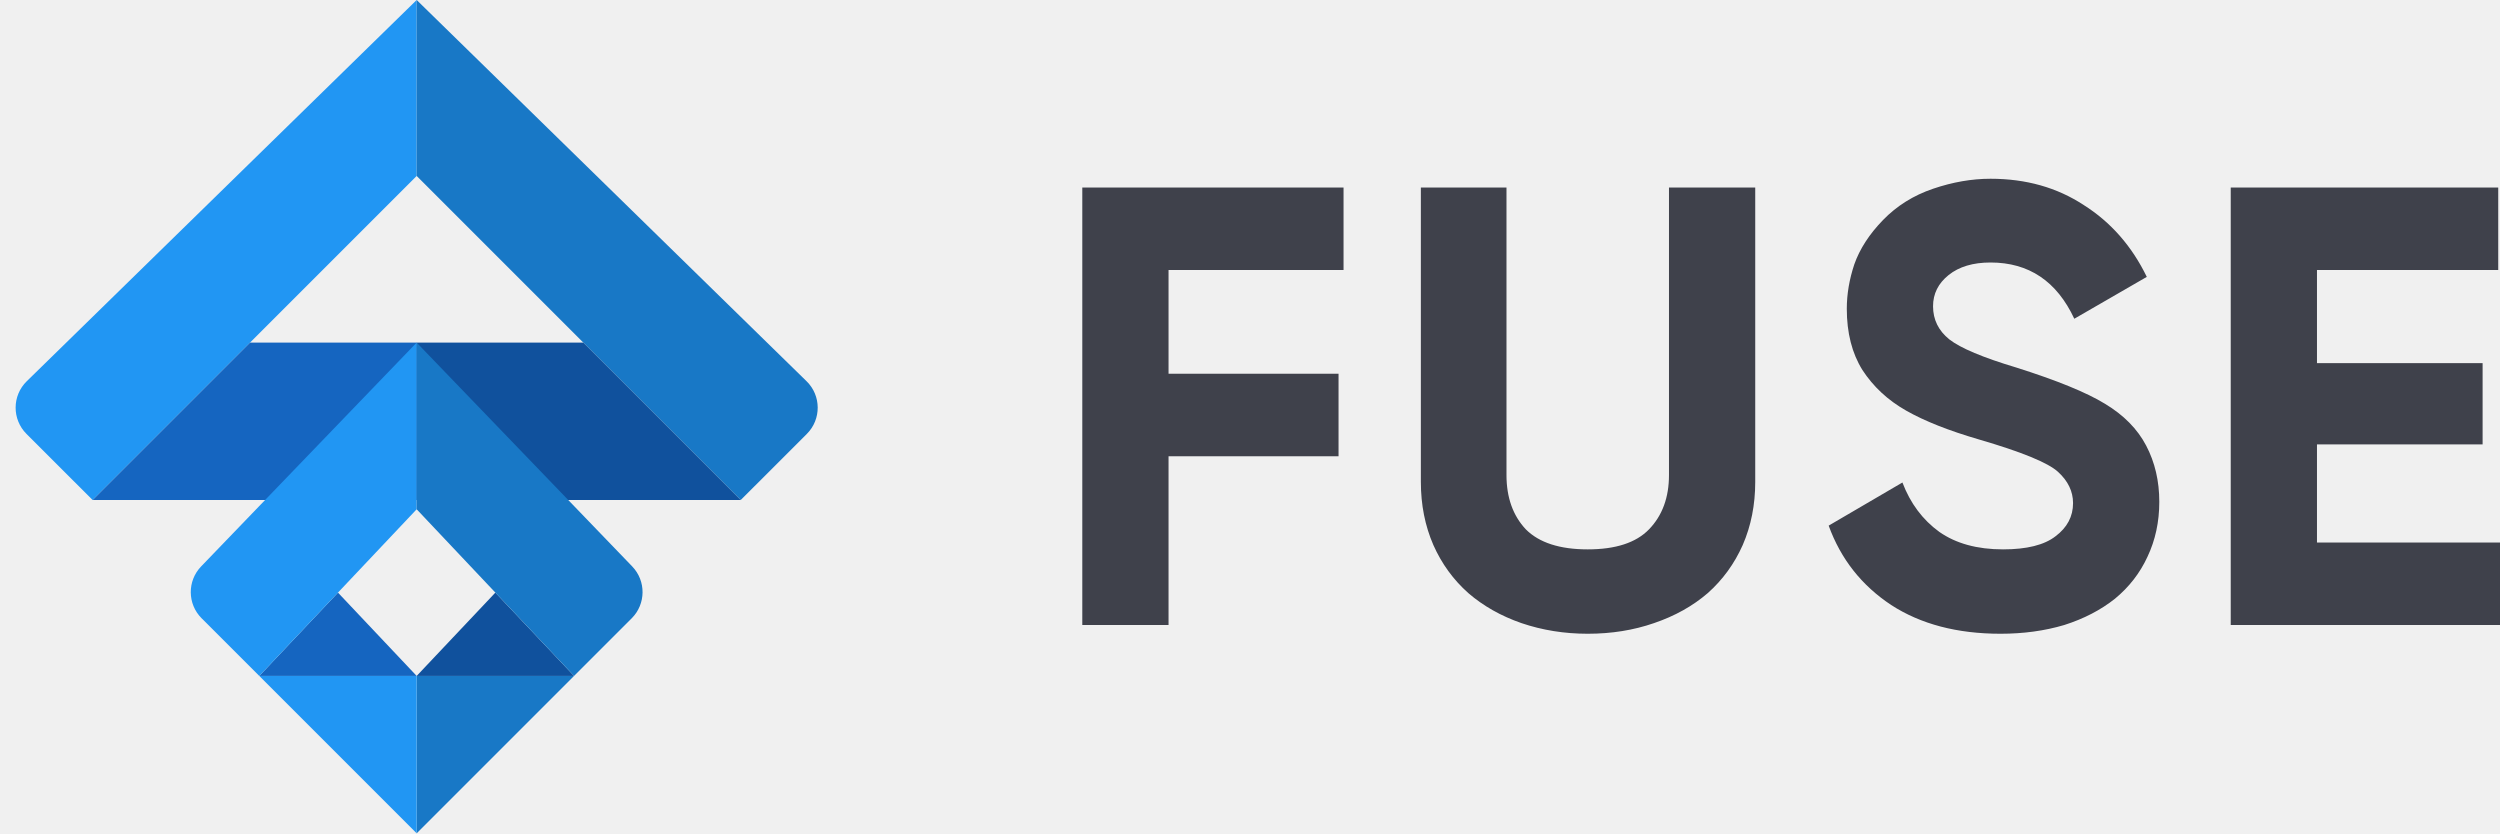
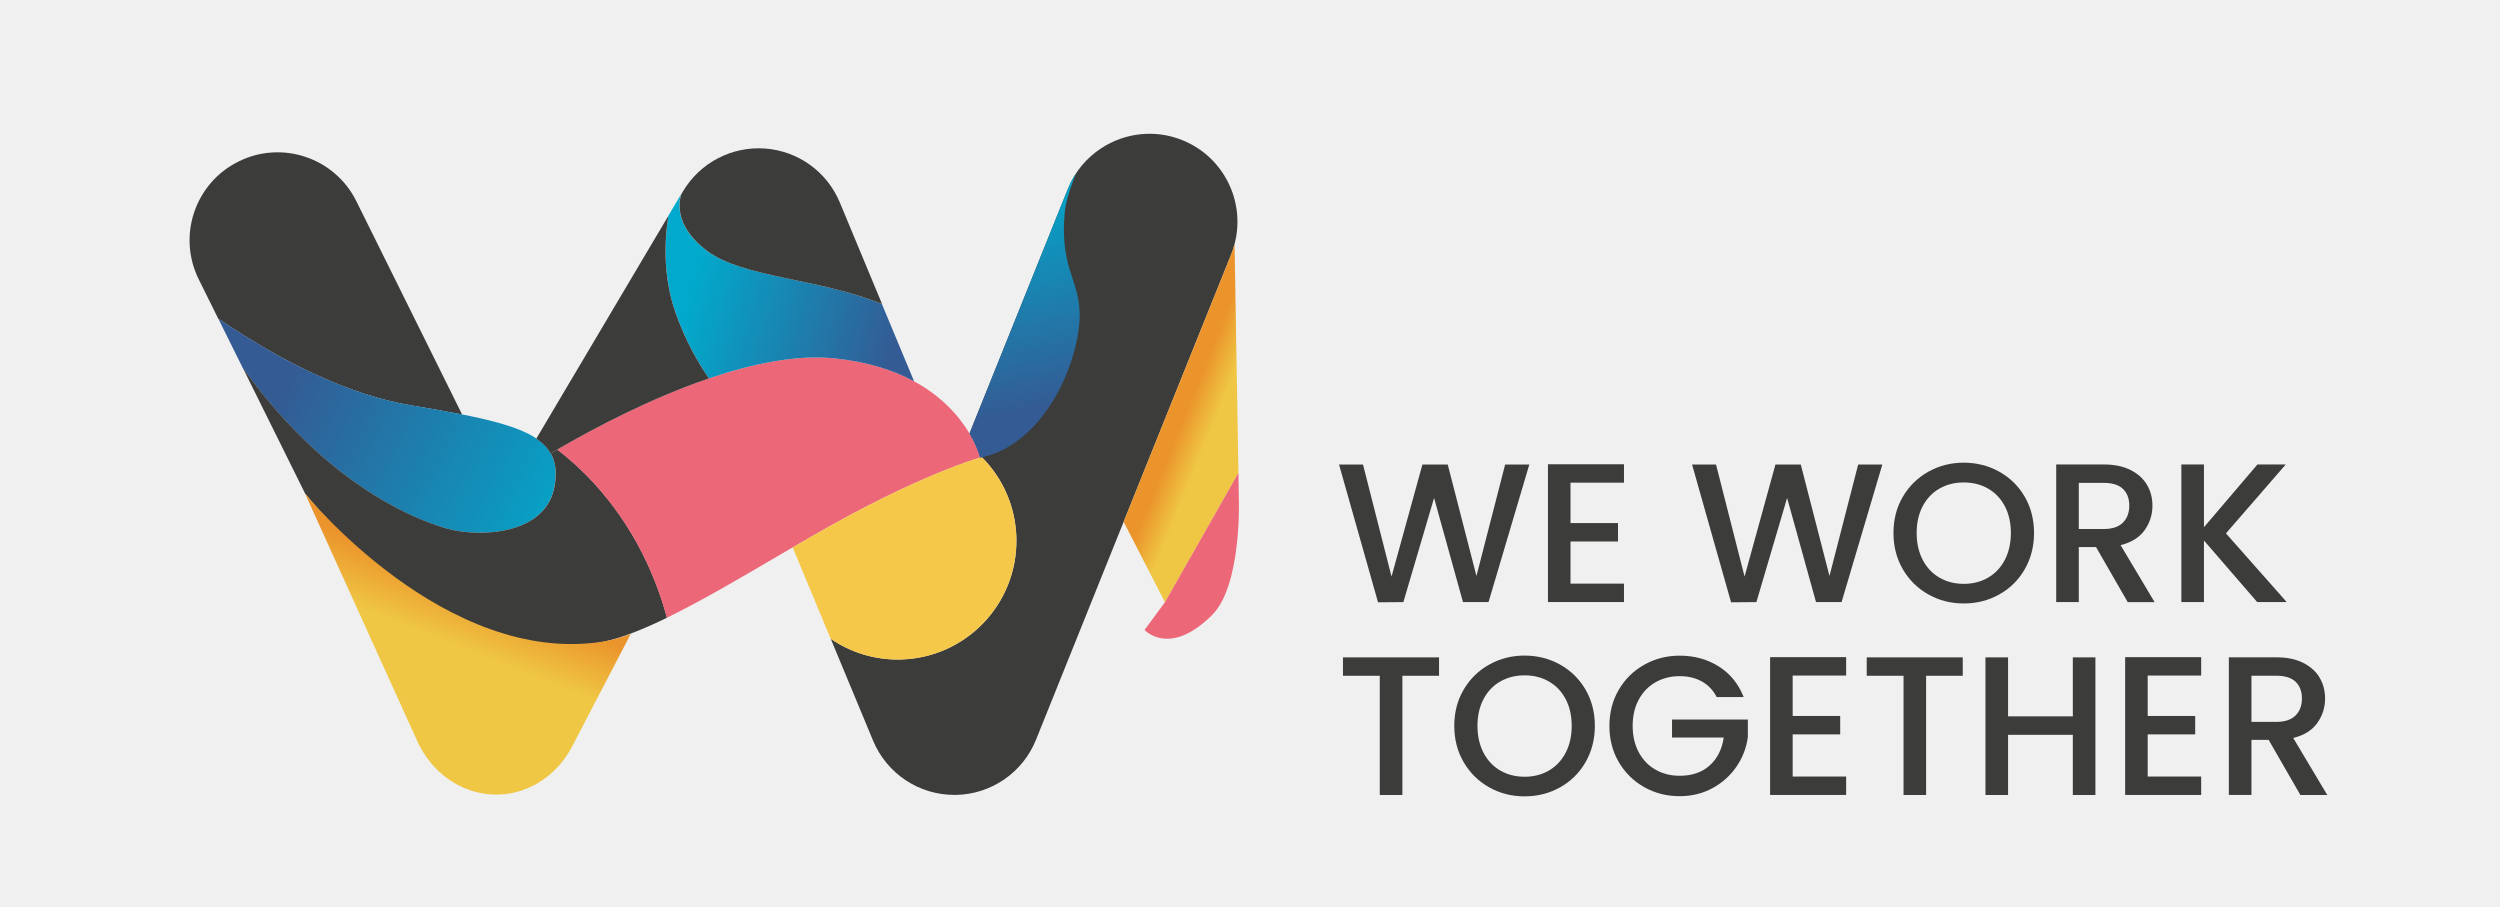
- <svg xmlns="http://www.w3.org/2000/svg" fill="none" height="32" viewBox="0 0 96 32" width="96">
-   <g clip-path="url(#clip0)">
-     <path d="M51.592 10.368H44.872V14.352H51.4V17.52H44.872V24H41.56V7.2H51.592V10.368ZM60.969 24.336C60.073 24.336 59.225 24.2 58.425 23.928C57.641 23.656 56.961 23.272 56.385 22.776C55.809 22.264 55.361 21.648 55.041 20.928C54.721 20.192 54.561 19.384 54.561 18.504V7.2H57.849V18.24C57.849 19.104 58.097 19.8 58.593 20.328C59.105 20.84 59.897 21.096 60.969 21.096C62.041 21.096 62.825 20.84 63.321 20.328C63.833 19.8 64.089 19.104 64.089 18.24V7.2H67.401V18.504C67.401 19.384 67.241 20.192 66.921 20.928C66.601 21.648 66.153 22.264 65.577 22.776C65.001 23.272 64.313 23.656 63.513 23.928C62.729 24.2 61.881 24.336 60.969 24.336ZM76.821 24.336C75.157 24.336 73.757 23.968 72.621 23.232C71.485 22.48 70.685 21.464 70.221 20.184L73.053 18.528C73.357 19.328 73.829 19.96 74.469 20.424C75.109 20.872 75.925 21.096 76.917 21.096C77.829 21.096 78.501 20.928 78.933 20.592C79.381 20.256 79.605 19.832 79.605 19.32C79.605 18.872 79.413 18.472 79.029 18.12C78.645 17.768 77.629 17.352 75.981 16.872C74.829 16.536 73.901 16.168 73.197 15.768C72.493 15.368 71.933 14.848 71.517 14.208C71.117 13.568 70.917 12.784 70.917 11.856C70.917 11.296 71.013 10.728 71.205 10.152C71.413 9.56 71.781 8.992 72.309 8.448C72.837 7.904 73.477 7.504 74.229 7.248C74.981 6.992 75.717 6.864 76.437 6.864C77.797 6.864 78.989 7.2 80.013 7.872C81.053 8.528 81.861 9.448 82.437 10.632L79.653 12.24C78.981 10.8 77.909 10.08 76.437 10.08C75.765 10.08 75.229 10.24 74.829 10.56C74.429 10.88 74.229 11.28 74.229 11.76C74.229 12.272 74.437 12.696 74.853 13.032C75.285 13.368 76.141 13.728 77.421 14.112C78.989 14.608 80.125 15.072 80.829 15.504C81.549 15.936 82.077 16.472 82.413 17.112C82.749 17.752 82.917 18.472 82.917 19.272C82.917 20.04 82.765 20.744 82.461 21.384C82.173 22.008 81.757 22.544 81.213 22.992C80.669 23.424 80.021 23.76 79.269 24C78.517 24.224 77.701 24.336 76.821 24.336ZM88.972 20.832H96.052V24H85.66V7.2H95.932V10.368H88.972V13.944H95.332V17.064H88.972V20.832Z" fill="#3F414B" />
-     <path d="M16 6.756V0L1.028 14.639C0.462 15.192 0.457 16.102 1.017 16.662L3.556 19.2" fill="#2196F3" />
-     <path d="M16 6.756V0L30.972 14.639C31.538 15.192 31.543 16.102 30.983 16.662L28.444 19.2" fill="#1878C6" />
-     <path d="M3.556 19.2L9.6 13.156H16V19.2" fill="#1565C0" />
-     <path d="M28.444 19.2L22.4 13.156H16V19.2" fill="#10519D" />
-     <path d="M16 25.956H9.956L12.978 22.756L16 25.956Z" fill="#1565C0" />
-     <path d="M16 32L22.044 25.956L16 25.956V32Z" fill="#1878C6" />
-     <path d="M16 32L9.956 25.956H16V32Z" fill="#2196F3" />
-     <path d="M16 25.956H22.044L19.022 22.756L16 25.956Z" fill="#10519D" />
-     <path d="M7.724 21.75C7.186 22.308 7.194 23.194 7.742 23.742L9.956 25.956L16 19.556V13.156" fill="#2196F3" />
-     <path d="M24.276 21.75C24.814 22.308 24.806 23.194 24.258 23.742L22.044 25.956L16 19.556V13.156" fill="#1878C6" />
+ <svg xmlns="http://www.w3.org/2000/svg" xmlns:xlink="http://www.w3.org/1999/xlink" data-name="Capa 1" id="Capa_1" viewBox="0 0 585.29 212.31">
+   <defs>
+     <style>
+       .cls-1 {
+         fill: url(#Degradado_sin_nombre_10-3);
+       }
+ 
+       .cls-1, .cls-2, .cls-3, .cls-4, .cls-5, .cls-6, .cls-7, .cls-8 {
+         stroke-width: 0px;
+       }
+ 
+       .cls-2 {
+         fill: #ec6879;
+       }
+ 
+       .cls-3 {
+         fill: url(#Degradado_sin_nombre_10-2);
+       }
+ 
+       .cls-4 {
+         fill: #3c3c3b;
+       }
+ 
+       .cls-5 {
+         fill: url(#Degradado_sin_nombre_18);
+       }
+ 
+       .cls-6 {
+         fill: #f5c84a;
+       }
+ 
+       .cls-7 {
+         fill: url(#Degradado_sin_nombre_10);
+       }
+ 
+       .cls-8 {
+         fill: url(#Degradado_sin_nombre_18-2);
+       }
+     </style>
+     <linearGradient data-name="Degradado sin nombre 18" gradientTransform="translate(8.29 15.92) rotate(-.98)" gradientUnits="userSpaceOnUse" id="Degradado_sin_nombre_18" x1="298.15" x2="267.53" y1="99.22" y2="86.25">
+       <stop offset=".79" stop-color="#efc744" />
+       <stop offset="1" stop-color="#eb942b" />
+     </linearGradient>
+     <linearGradient data-name="Degradado sin nombre 10" gradientTransform="translate(8.29 15.92) rotate(-.98)" gradientUnits="userSpaceOnUse" id="Degradado_sin_nombre_10" x1="47.32" x2="126.9" y1="71.81" y2="109.67">
+       <stop offset=".12" stop-color="#345b94" />
+       <stop offset="1" stop-color="#01aacc" />
+     </linearGradient>
+     <linearGradient data-name="Degradado sin nombre 18" gradientTransform="translate(8.05 1.82) rotate(-.98) scale(1 .97)" id="Degradado_sin_nombre_18-2" x1="69.59" x2="97.24" xlink:href="#Degradado_sin_nombre_18" y1="204.72" y2="140.21" />
+     <linearGradient data-name="Degradado sin nombre 10" id="Degradado_sin_nombre_10-2" x1="206.87" x2="152.49" xlink:href="#Degradado_sin_nombre_10" y1="69.41" y2="53.47" />
+     <linearGradient data-name="Degradado sin nombre 10" id="Degradado_sin_nombre_10-3" x1="236.4" x2="224.62" xlink:href="#Degradado_sin_nombre_10" y1="90.42" y2="31.12" />
+   </defs>
+   <path class="cls-4" d="m289.03,57.13c-.21.83-.48,1.66-.81,2.48l-25.16,62.56-20.52,51.03c-3.1,7.69-10.49,12.76-18.76,12.9h-.23c-8.36.05-15.92-4.96-19.14-12.68l-9.92-23.87c4.59,3.15,10.17,4.95,16.16,4.85,15.34-.26,27.57-12.9,27.31-28.25-.13-7.47-3.19-14.2-8.08-19.1-.19.04-.43.09-.43.09,0,0-.14-.5-.21-.72-.3-.94-.98-2.74-2.26-4.93l23.03-57.26c1.64-4.07,4.42-7.32,7.83-9.54,5.44-3.56,12.48-4.49,18.96-1.88,9.73,3.92,14.84,14.43,12.23,24.31Z" />
+   <path class="cls-5" d="m289.03,57.13l.91,53.59c-5.4,9.48-17.2,30.27-17.2,30.27l-9.68-18.82,25.16-62.56c.33-.82.6-1.64.81-2.48Z" />
+   <path class="cls-2" d="m283.83,143.93c-10.04,10.04-15.87,3.55-15.87,3.55l4.77-6.49s11.8-20.78,17.2-30.27l.12,7.02s.5,19.47-6.23,26.19Z" />
+   <path class="cls-4" d="m108.2,97.05c-3.56-.71-7.57-1.41-12.05-2.16-2.57-.44-5.13-1.02-7.65-1.73-16.62-4.69-31.47-14.59-37.4-18.54l-4.57-9.22c-5.05-10.19-.89-22.54,9.31-27.59,10.19-5.06,22.54-.89,27.59,9.3l23.31,47.01,1.45,2.93Z" />
+   <path class="cls-7" d="m129.88,113.49c-1.83,11.94-17.8,12.33-25.1,10.31-5.25-1.45-20.47-6.82-36.96-24.27-3.63-3.84-7.32-8.27-10.98-13.37l-5.73-11.56c5.92,3.95,20.78,13.85,37.4,18.54,2.52.71,5.08,1.3,7.65,1.73,4.48.75,8.49,1.45,12.05,2.16,3.41.68,6.41,1.36,9,2.1,3.53,1.02,6.31,2.15,8.37,3.53,1.49,1.01,2.59,2.14,3.34,3.46,1.12,1.97,1.43,4.36.97,7.35Z" />
+   <path class="cls-4" d="m156.14,144.63c-3.59,1.75-6.99,3.22-10.08,4.28-2.25.76-4.34,1.32-6.23,1.6-37.1,5.57-68.3-34.87-68.3-34.87,0,0-.01,0-.05,0l-7.03-14.18-7.59-15.31c3.66,5.1,7.35,9.53,10.98,13.37,16.49,17.45,31.71,22.81,36.96,24.27,7.3,2.02,23.28,1.63,25.1-10.31.46-2.98.15-5.37-.97-7.35.5-.29,1.01-.59,1.54-.9,10.01,7.67,18.04,18.47,23,31.19,1.03,2.66,1.93,5.39,2.69,8.2Z" />
+   <path class="cls-8" d="m147.66,148.42l-13.83,26.57c-3.84,7.12-10.93,11.35-18.47,11.02-7.55-.32-14.34-5.14-17.7-12.57l-26.2-57.79s.05,0,.05,0c0,0,32.82,40.56,69.91,34.52,1.9-.31,3.98-.91,6.23-1.75Z" />
+   <path class="cls-2" d="m229.44,107.15s-.02,0-.04,0c-.28.08-2.15.63-5.46,1.87-.46.17-.95.36-1.47.57-6,2.33-15.72,6.59-28.5,13.75-2.74,1.54-5.55,3.16-8.4,4.82-.99.58-1.99,1.16-2.99,1.74-9.03,5.28-18.26,10.73-26.46,14.73-.75-2.81-1.65-5.54-2.69-8.2-4.96-12.72-12.99-23.51-23-31.19,8.63-5.01,21.88-12.01,35.55-16.66,10.11-3.45,20.46-5.59,29.35-4.69,7.87.8,13.97,2.84,18.69,5.39,4.09,2.22,7.13,4.83,9.38,7.35,1.26,1.41,2.27,2.8,3.08,4.07.17.27.33.53.48.79,1.29,2.19,1.96,3.99,2.26,4.93.15.46.21.72.21.72Z" />
+   <path class="cls-3" d="m214.03,89.29c-4.72-2.55-10.82-4.59-18.69-5.39-8.88-.9-19.24,1.24-29.35,4.69-2.83-4.05-5.57-9.04-7.73-15.1-2.69-7.54-2.85-15.18-1.94-21.93,0-.06.02-.11.02-.17,0-.02.08-.58.12-.84h0s0-.02,0-.02l.35-.59.05-.09,2.57-4.32c-.84,3.07-.64,7.99,5.82,13.01,8.35,6.49,26.33,6.52,41.22,12.64l7.54,18.1Z" />
+   <path class="cls-4" d="m165.99,88.59c-13.67,4.64-26.92,11.65-35.55,16.66-.53.31-1.04.61-1.54.9-.75-1.32-1.85-2.46-3.34-3.46l.36-.61,30.54-51.52c-1.07,6.98-1.03,15.02,1.79,22.93,2.16,6.05,4.91,11.05,7.73,15.1Z" />
+   <path class="cls-4" d="m206.5,71.19c-14.9-6.12-32.87-6.14-41.22-12.64-6.46-5.02-6.66-9.94-5.82-13.01l.43-.73c3.98-6.7,11.39-10.59,19.17-10.04,7.78.55,14.57,5.44,17.56,12.64l9.89,23.78Z" />
+   <path class="cls-6" d="m237.95,126.16c.26,15.34-11.96,27.98-27.31,28.25-5.99.1-11.57-1.7-16.16-4.85h0s-8.9-21.4-8.9-21.4c2.85-1.66,5.66-3.28,8.4-4.82,12.78-7.16,22.49-11.42,28.5-13.75l1.47-.57c3.3-1.24,5.18-1.79,5.46-1.87.01,0,.02,0,.04,0,.14-.02.29-.06.43-.09,4.89,4.9,7.95,11.64,8.08,19.1Z" />
+   <path class="cls-1" d="m249.13,51.89c.02-.38.04-.74.07-1.1,0,0,0,0,0-.01.01-1.24.26-2.67.65-4.15.21-.9.47-1.74.75-2.51.41-1.23.87-2.43,1.31-3.51-.74,1.12-1.39,2.32-1.91,3.62l-23.03,57.26c1.29,2.19,1.96,3.99,2.26,4.93.07.22.21.72.21.72,0,0,.24-.05.43-.09,11.65-2.47,19.96-15.52,22.34-27.9,2.4-12.54-3.72-13.6-3.09-27.26Z" />
+   <g>
+     <path class="cls-4" d="m358.04,108.74l-9.55,32.22h-5.98l-6.77-24.38-7.19,24.38-5.93.05-9.13-32.26h5.61l6.68,26.24,7.23-26.24h5.93l6.72,26.1,6.72-26.1h5.66Z" />
+     <path class="cls-4" d="m367.68,113v9.46h11.12v4.31h-11.12v9.87h12.52v4.31h-17.8v-32.26h17.8v4.31h-12.52Z" />
+     <path class="cls-4" d="m440.69,108.74l-9.55,32.22h-5.98l-6.77-24.38-7.19,24.38-5.93.05-9.13-32.26h5.61l6.68,26.24,7.23-26.24h5.93l6.72,26.1,6.72-26.1h5.66Z" />
+     <path class="cls-4" d="m451.47,139.17c-2.52-1.41-4.51-3.37-5.98-5.89s-2.2-5.35-2.2-8.51.73-5.98,2.2-8.48c1.47-2.5,3.46-4.46,5.98-5.86,2.52-1.41,5.28-2.11,8.27-2.11s5.8.7,8.32,2.11c2.52,1.41,4.5,3.36,5.96,5.86,1.45,2.5,2.18,5.33,2.18,8.48s-.73,5.99-2.18,8.51c-1.45,2.52-3.44,4.48-5.96,5.89-2.52,1.41-5.29,2.11-8.32,2.11s-5.76-.7-8.27-2.11Zm13.98-3.94c1.67-.97,2.97-2.36,3.92-4.17.94-1.81,1.41-3.9,1.41-6.28s-.47-4.47-1.41-6.26c-.94-1.79-2.25-3.17-3.92-4.13s-3.57-1.44-5.7-1.44-4.03.48-5.7,1.44-2.97,2.33-3.92,4.13c-.94,1.79-1.41,3.88-1.41,6.26s.47,4.47,1.41,6.28c.94,1.81,2.25,3.2,3.92,4.17,1.67.97,3.57,1.46,5.7,1.46s4.03-.49,5.7-1.46Z" />
+     <path class="cls-4" d="m498.13,140.96l-7.42-12.89h-4.03v12.89h-5.29v-32.22h11.13c2.47,0,4.57.43,6.28,1.3s3,2.02,3.85,3.48c.85,1.45,1.27,3.08,1.27,4.87,0,2.1-.61,4.01-1.83,5.73-1.22,1.71-3.1,2.88-5.63,3.5l7.97,13.35h-6.3Zm-11.45-17.11h5.84c1.98,0,3.47-.49,4.47-1.48,1-.99,1.51-2.32,1.51-3.99s-.5-2.97-1.48-3.92c-.99-.94-2.49-1.41-4.5-1.41h-5.84v10.8Z" />
+     <path class="cls-4" d="m528.45,140.96l-12.47-14.42v14.42h-5.29v-32.22h5.29v14.69l12.52-14.69h6.63l-14,16.13,14.23,16.09h-6.91Z" />
+     <path class="cls-4" d="m336.9,153.9v4.31h-8.58v27.91h-5.29v-27.91h-8.62v-4.31h22.48Z" />
+     <path class="cls-4" d="m348.65,184.33c-2.52-1.41-4.51-3.37-5.98-5.89s-2.2-5.35-2.2-8.51.73-5.98,2.2-8.48c1.47-2.5,3.46-4.46,5.98-5.86,2.52-1.41,5.28-2.11,8.27-2.11s5.8.7,8.32,2.11c2.52,1.41,4.5,3.36,5.96,5.86,1.45,2.5,2.18,5.33,2.18,8.48s-.73,5.99-2.18,8.51c-1.45,2.52-3.44,4.48-5.96,5.89-2.52,1.41-5.29,2.11-8.32,2.11s-5.76-.7-8.27-2.11Zm13.98-3.94c1.67-.97,2.97-2.36,3.92-4.17.94-1.81,1.41-3.9,1.41-6.28s-.47-4.47-1.41-6.26-2.25-3.17-3.92-4.13-3.57-1.44-5.7-1.44-4.03.48-5.7,1.44c-1.67.96-2.98,2.33-3.92,4.13s-1.41,3.88-1.41,6.26.47,4.47,1.41,6.28c.94,1.81,2.25,3.2,3.92,4.17,1.67.97,3.57,1.46,5.7,1.46s4.03-.49,5.7-1.46Z" />
+     <path class="cls-4" d="m401.89,163.17c-.83-1.61-1.99-2.82-3.48-3.64-1.48-.82-3.2-1.23-5.15-1.23-2.13,0-4.03.48-5.7,1.44-1.67.96-2.98,2.32-3.92,4.08s-1.41,3.8-1.41,6.12.47,4.37,1.41,6.14,2.25,3.14,3.92,4.1c1.67.96,3.57,1.44,5.7,1.44,2.87,0,5.21-.8,7-2.41,1.79-1.61,2.89-3.79,3.29-6.54h-12.1v-4.22h17.75v4.13c-.34,2.5-1.23,4.81-2.67,6.91-1.44,2.1-3.31,3.78-5.61,5.03-2.3,1.25-4.86,1.88-7.67,1.88-3.03,0-5.79-.7-8.3-2.11-2.5-1.41-4.49-3.36-5.96-5.86s-2.2-5.33-2.2-8.48.73-5.98,2.2-8.48c1.47-2.5,3.46-4.46,5.98-5.86,2.52-1.41,5.28-2.11,8.27-2.11,3.43,0,6.48.84,9.16,2.53,2.67,1.69,4.61,4.07,5.82,7.16h-6.35Z" />
+     <path class="cls-4" d="m419.69,158.16v9.46h11.13v4.31h-11.13v9.87h12.52v4.31h-17.8v-32.26h17.8v4.31h-12.52Z" />
+     <path class="cls-4" d="m459.51,153.9v4.31h-8.58v27.91h-5.28v-27.91h-8.62v-4.31h22.48Z" />
+     <path class="cls-4" d="m490.57,153.9v32.22h-5.29v-14.09h-15.16v14.09h-5.29v-32.22h5.29v13.81h15.16v-13.81h5.29Z" />
+     <path class="cls-4" d="m502.81,158.16v9.46h11.12v4.31h-11.12v9.87h12.52v4.31h-17.8v-32.26h17.8v4.31h-12.52Z" />
+     <path class="cls-4" d="m538.55,186.11l-7.42-12.89h-4.03v12.89h-5.29v-32.22h11.13c2.47,0,4.57.43,6.28,1.3s3,2.02,3.85,3.48c.85,1.45,1.27,3.08,1.27,4.87,0,2.1-.61,4.01-1.83,5.73-1.22,1.71-3.1,2.88-5.63,3.5l7.97,13.35h-6.3Zm-11.45-17.11h5.84c1.98,0,3.47-.49,4.47-1.48,1-.99,1.51-2.32,1.51-3.99s-.5-2.97-1.48-3.92c-.99-.94-2.49-1.41-4.5-1.41h-5.84v10.8Z" />
  </g>
-   <defs>
-     <clipPath id="clip0">
-       <rect fill="white" height="32" width="96" />
-     </clipPath>
-   </defs>
</svg>
